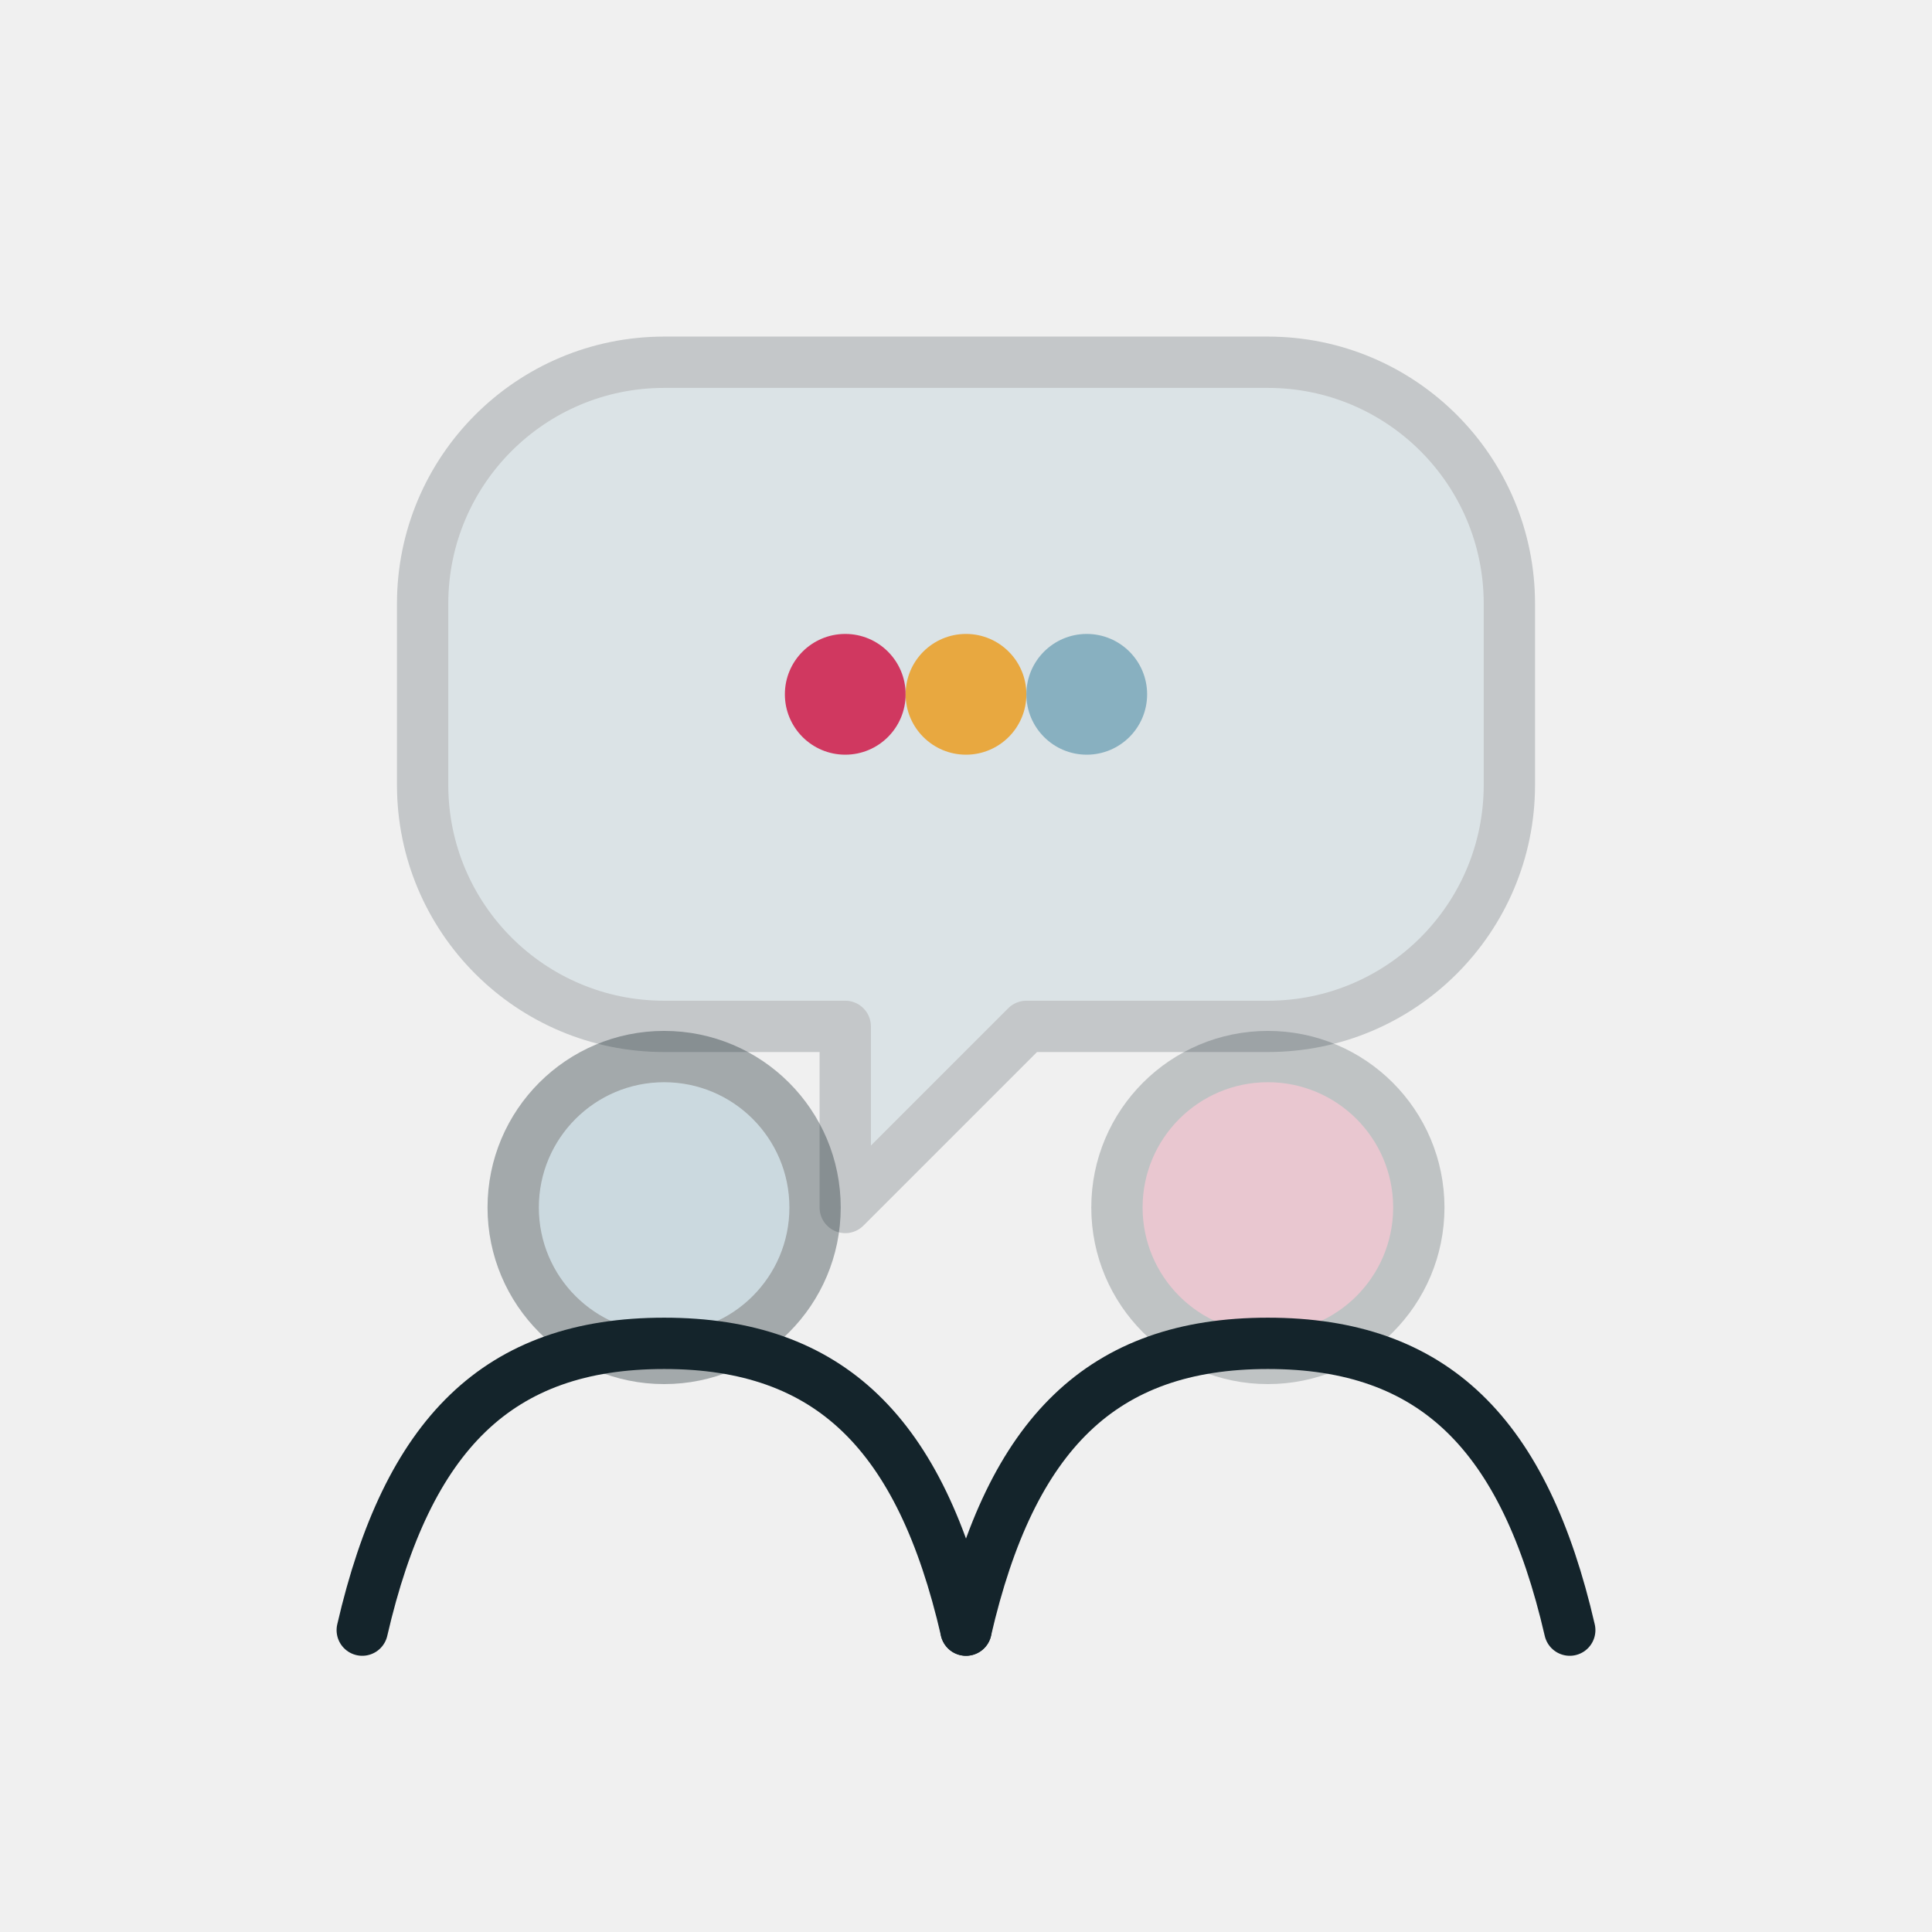
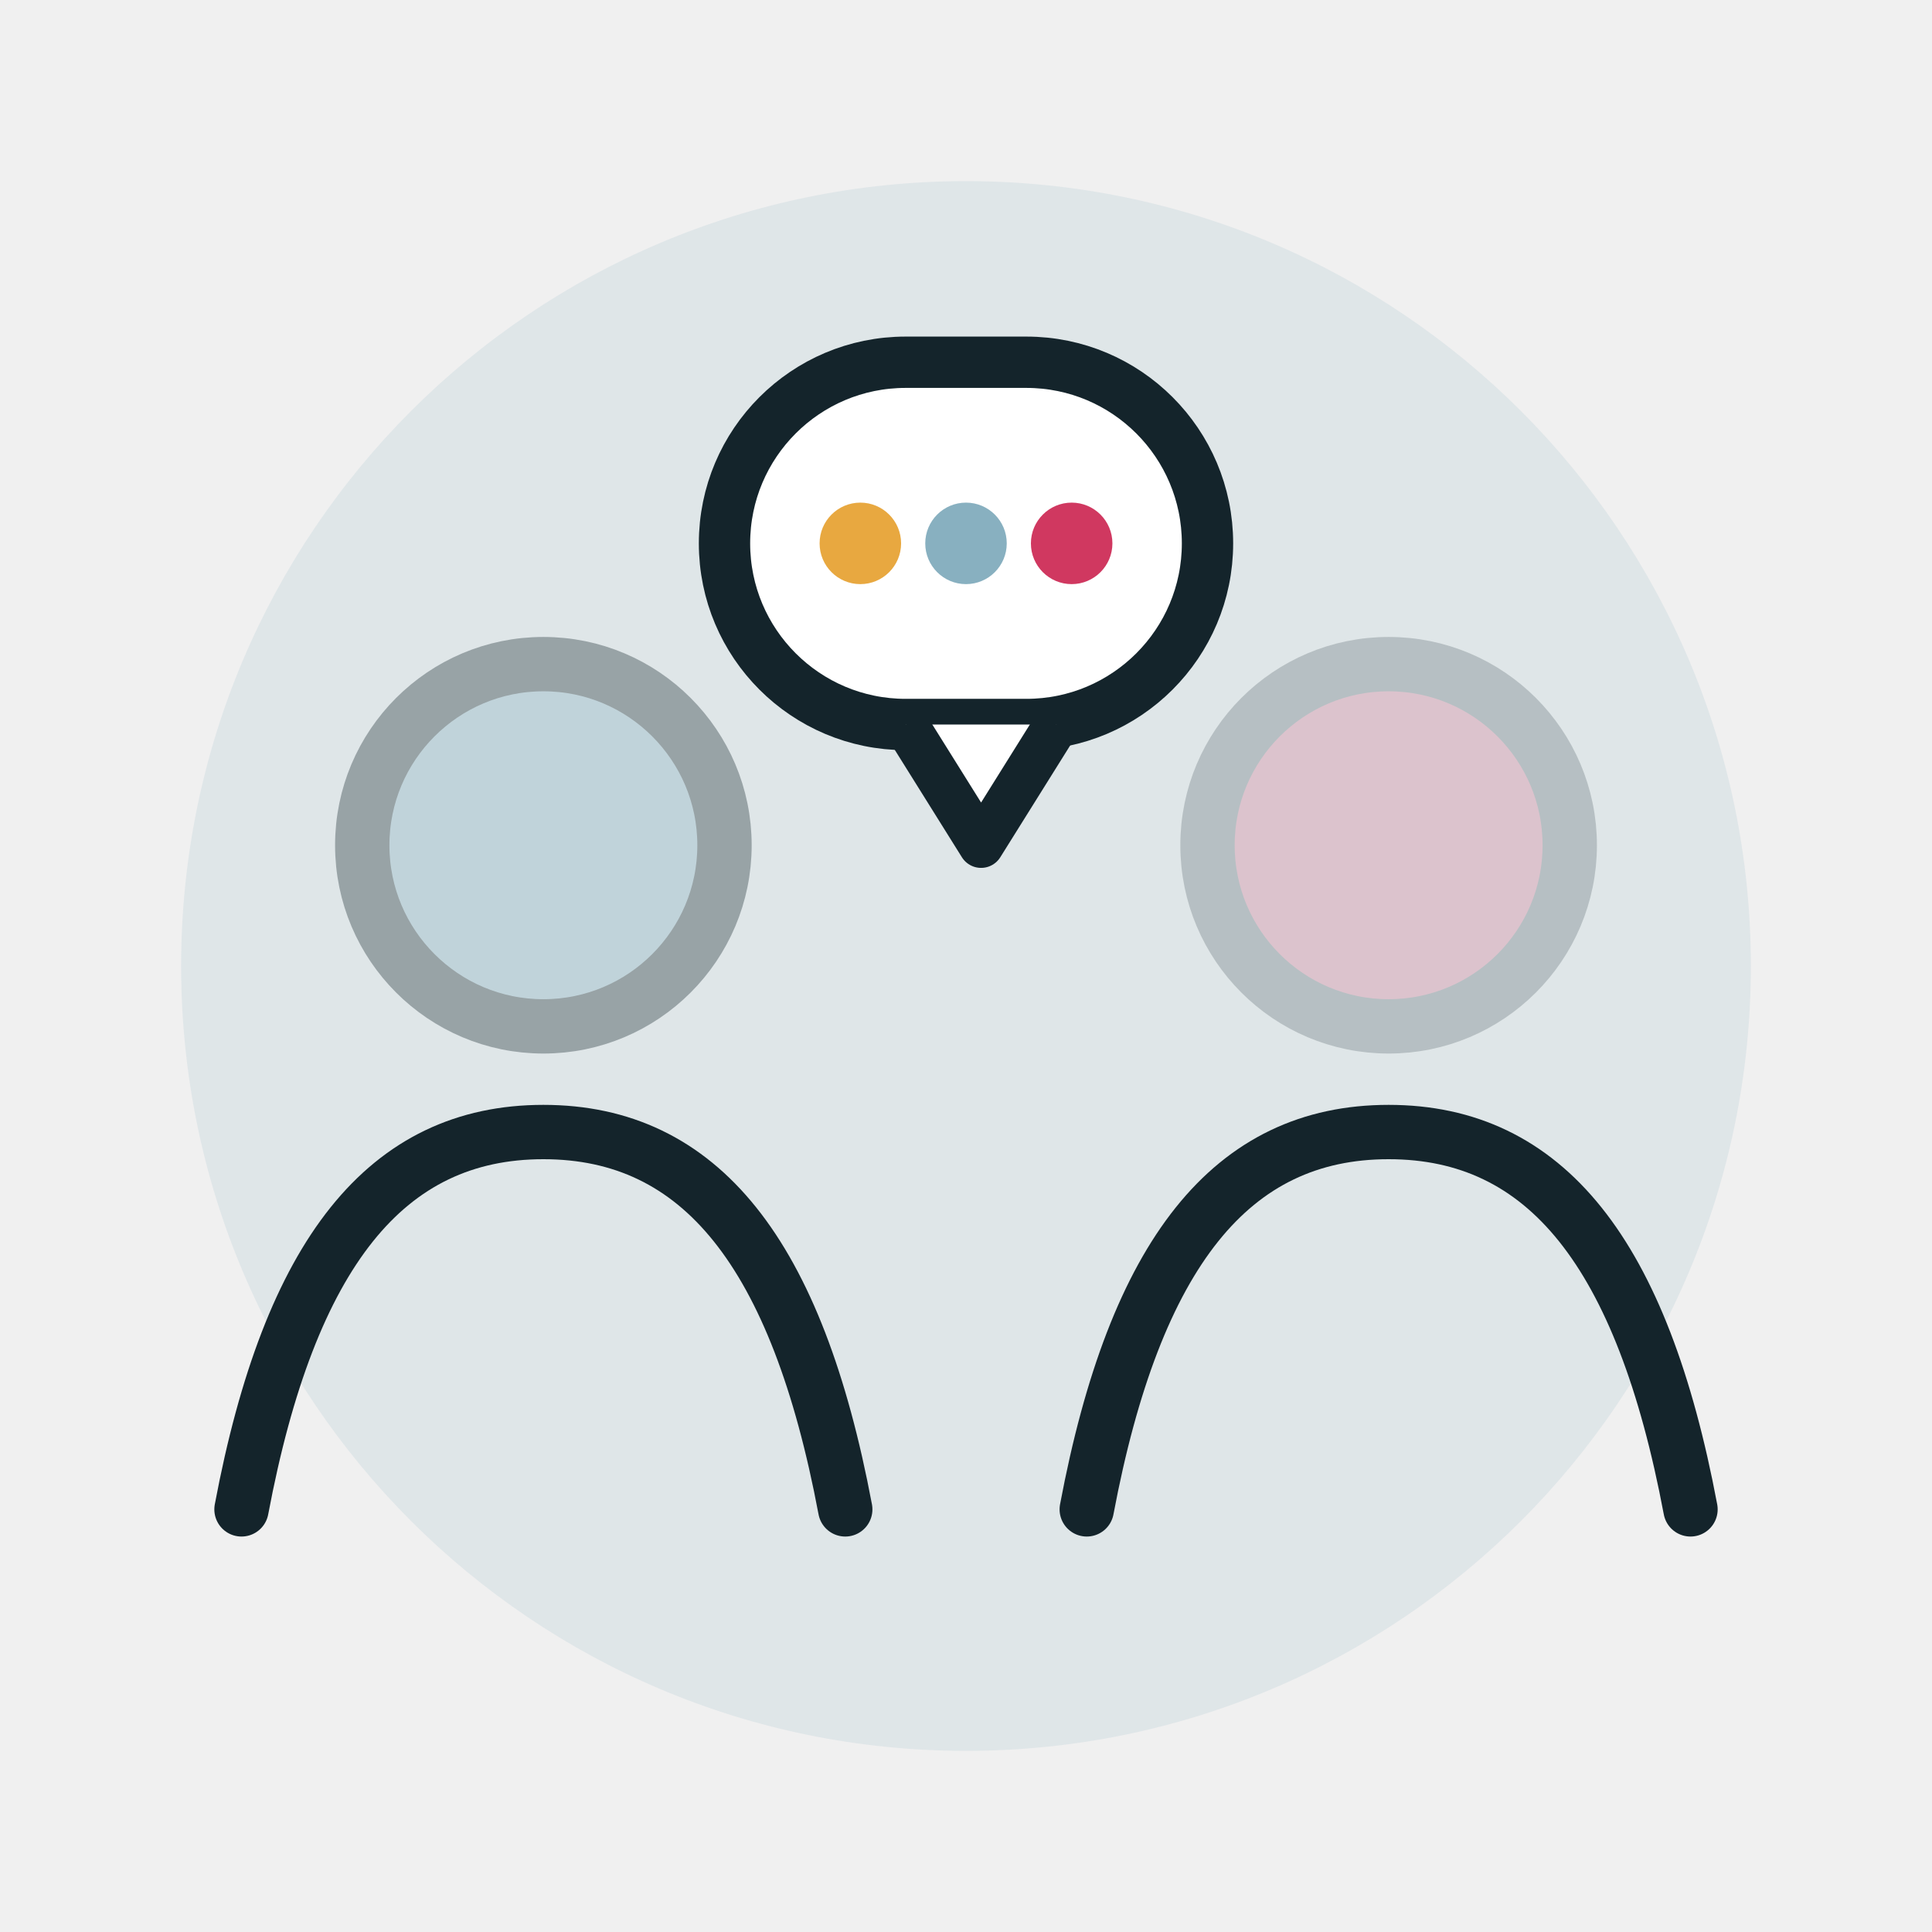
<svg xmlns="http://www.w3.org/2000/svg" viewBox="0 0 64 64" fill="none" aria-hidden="true">
-   <path d="M22 12h20a8 8 0 0 1 8 8v6a8 8 0 0 1-8 8H34l-6 6v-6h-6a8 8 0 0 1-8-8v-6a8 8 0 0 1 8-8z" fill="#88B0C0" opacity=".2" stroke="#14242B" stroke-width="1.7" stroke-linejoin="round" />
-   <circle cx="28" cy="23" r="2" fill="#D03860" />
-   <circle cx="32" cy="23" r="2" fill="#E8A840" />
-   <circle cx="36" cy="23" r="2" fill="#88B0C0" />
-   <circle cx="22" cy="40" r="5" fill="#88B0C0" opacity=".35" stroke="#14242B" stroke-width="1.7" />
-   <path d="M12 54c1.5-6.5 4.5-9.5 10-9.5s8.5 3 10 9.5" stroke="#14242B" stroke-width="1.7" stroke-linecap="round" />
-   <circle cx="42" cy="40" r="5" fill="#D03860" opacity=".22" stroke="#14242B" stroke-width="1.7" />
-   <path d="M32 54c1.5-6.5 4.5-9.5 10-9.5s8.5 3 10 9.5" stroke="#14242B" stroke-width="1.7" stroke-linecap="round" />
+   <circle cx="32" cy="32" r="26" fill="#88B0C0" opacity=".16" />
+   <circle cx="18" cy="28" r="6" fill="#88B0C0" opacity=".35" stroke="#14242B" stroke-width="1.8" />
+   <path d="M8 50c1.6-8.5 4.8-12.5 10-12.5S26.4 41.5 28 50" stroke="#14242B" stroke-width="1.8" stroke-linecap="round" />
+   <circle cx="46" cy="28" r="6" fill="#D03860" opacity=".2" stroke="#14242B" stroke-width="1.8" />
+   <path d="M36 50c1.6-8.5 4.8-12.5 10-12.5S54.4 41.5 56 50" stroke="#14242B" stroke-width="1.8" stroke-linecap="round" />
+   <rect x="24" y="12" width="16" height="12" rx="6" fill="#fff" stroke="#14242B" stroke-width="1.7" />
+   <path d="M30 24l2.5 4 2.5-4" fill="#fff" stroke="#14242B" stroke-width="1.5" stroke-linejoin="round" />
+   <circle cx="28.5" cy="18" r="1.35" fill="#E8A840" />
+   <circle cx="32" cy="18" r="1.35" fill="#88B0C0" />
+   <circle cx="35.5" cy="18" r="1.35" fill="#D03860" />
</svg>
